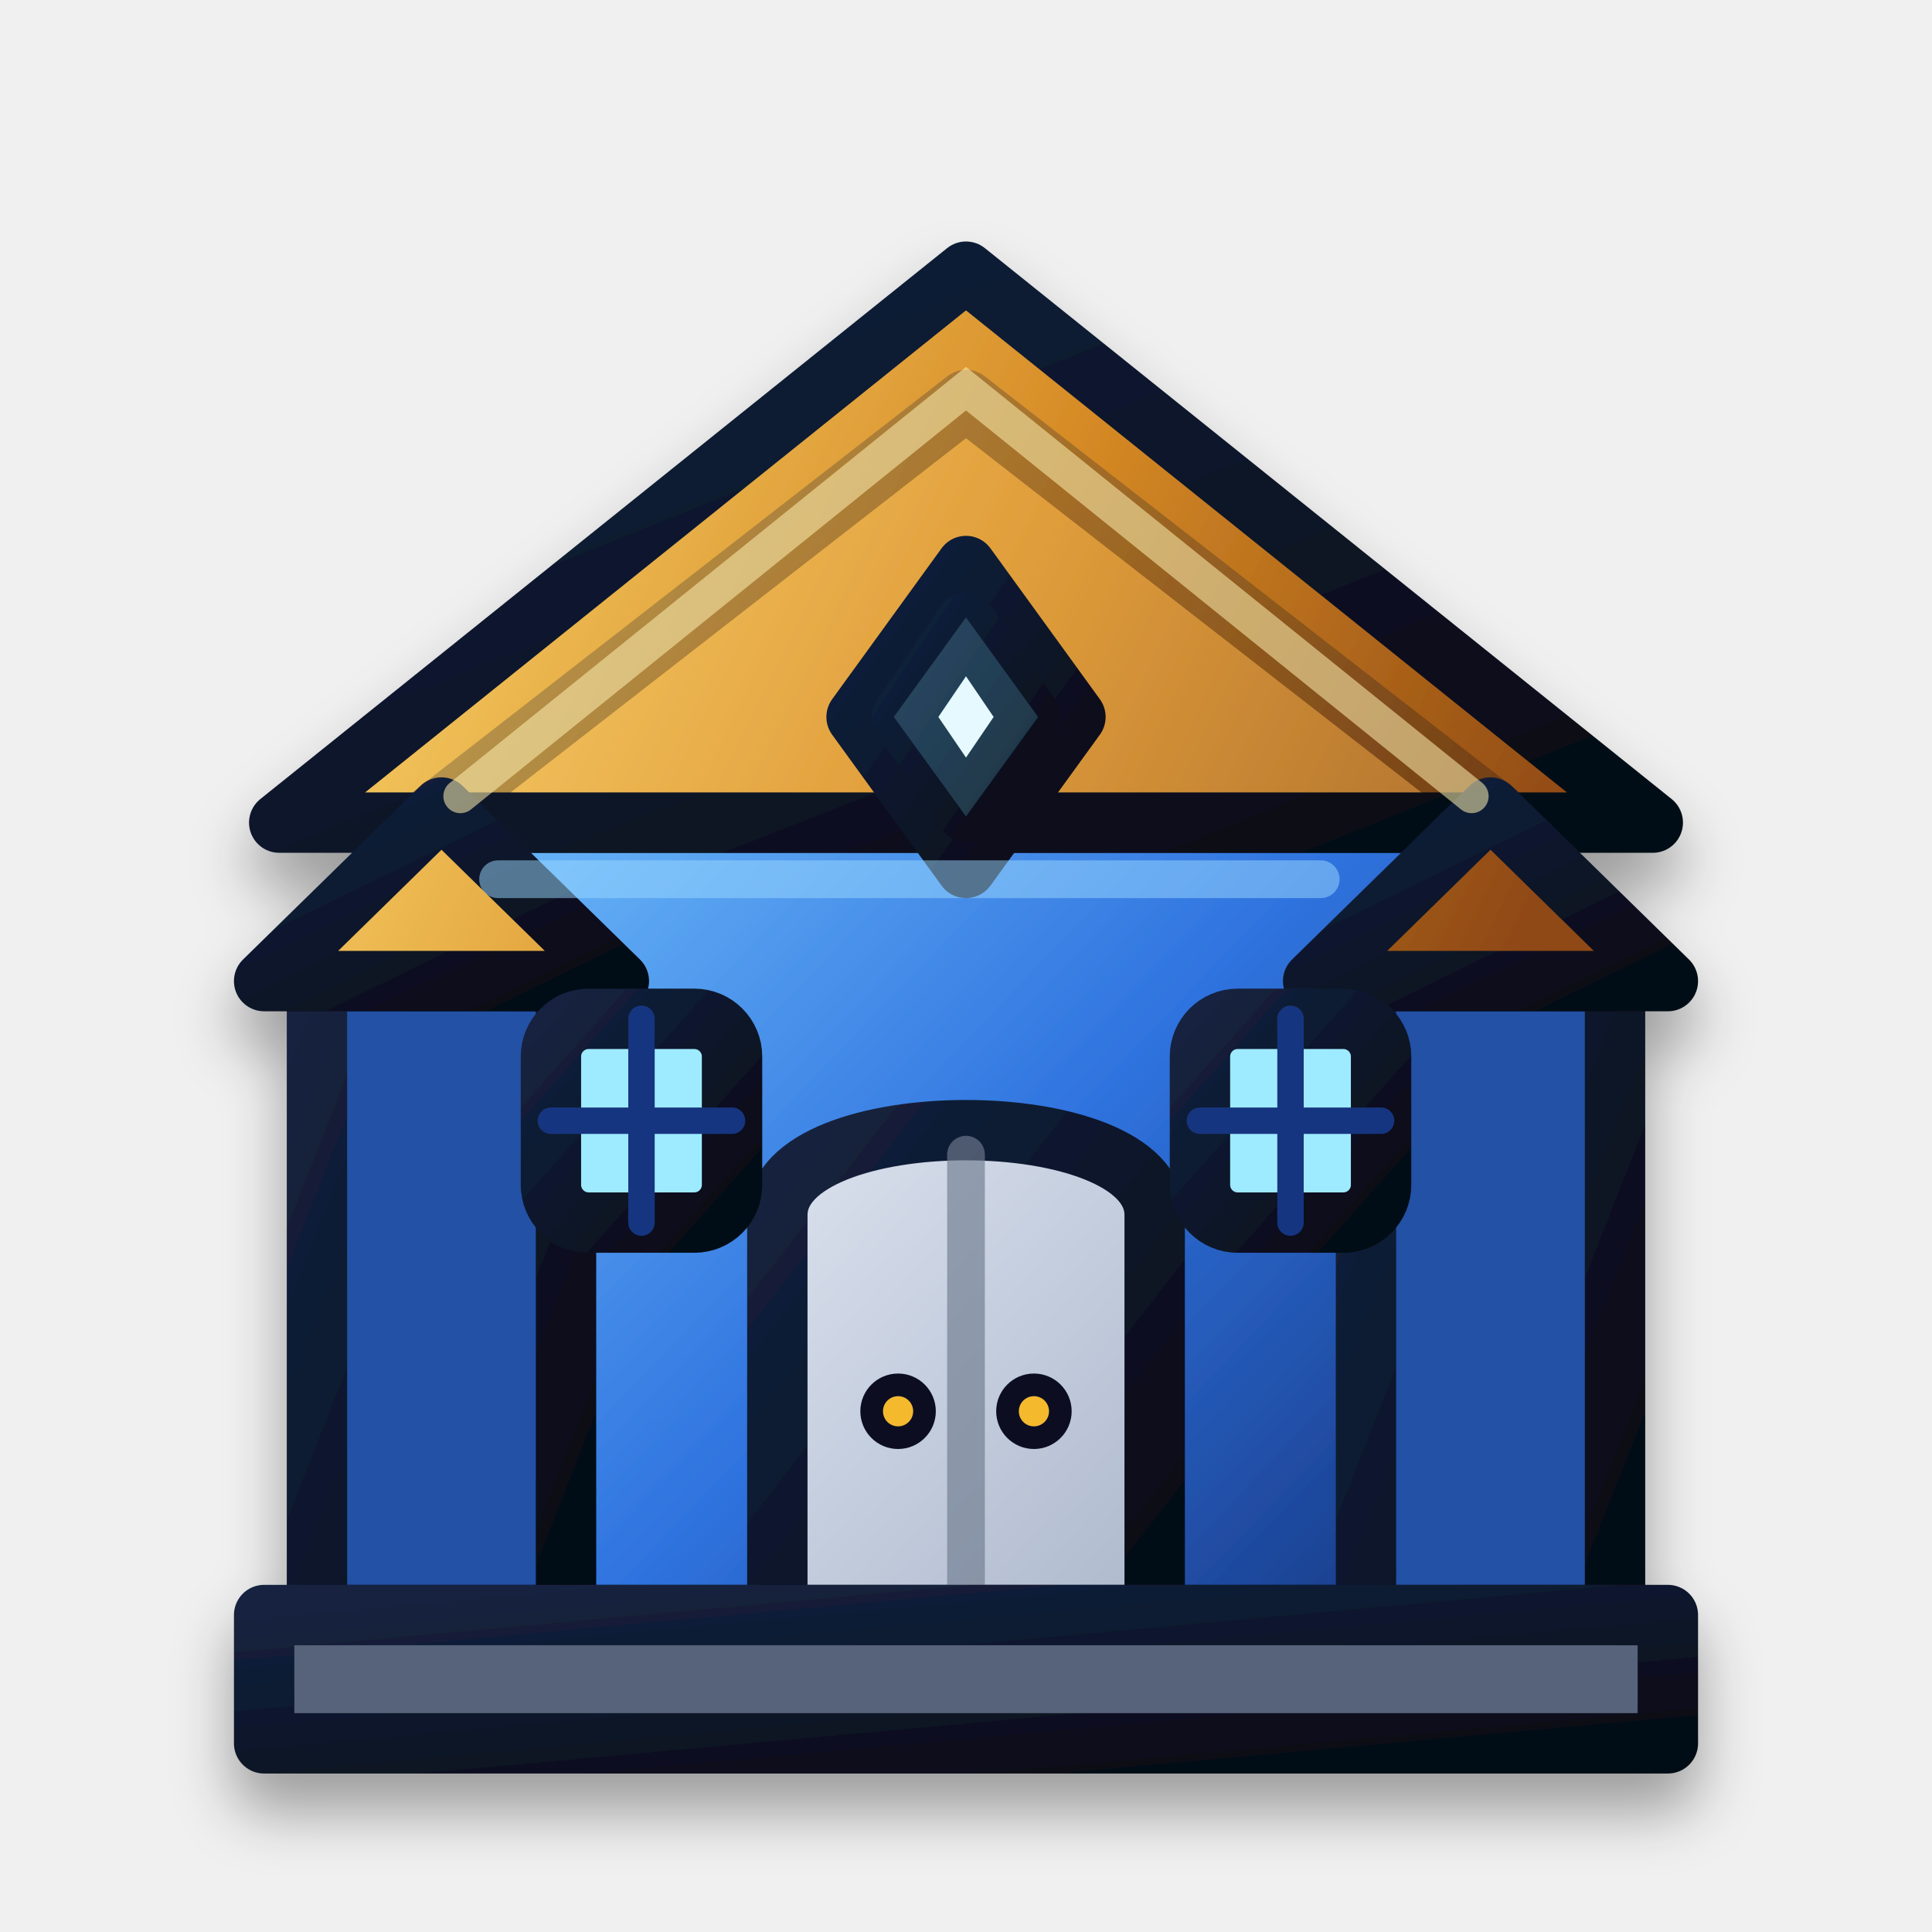
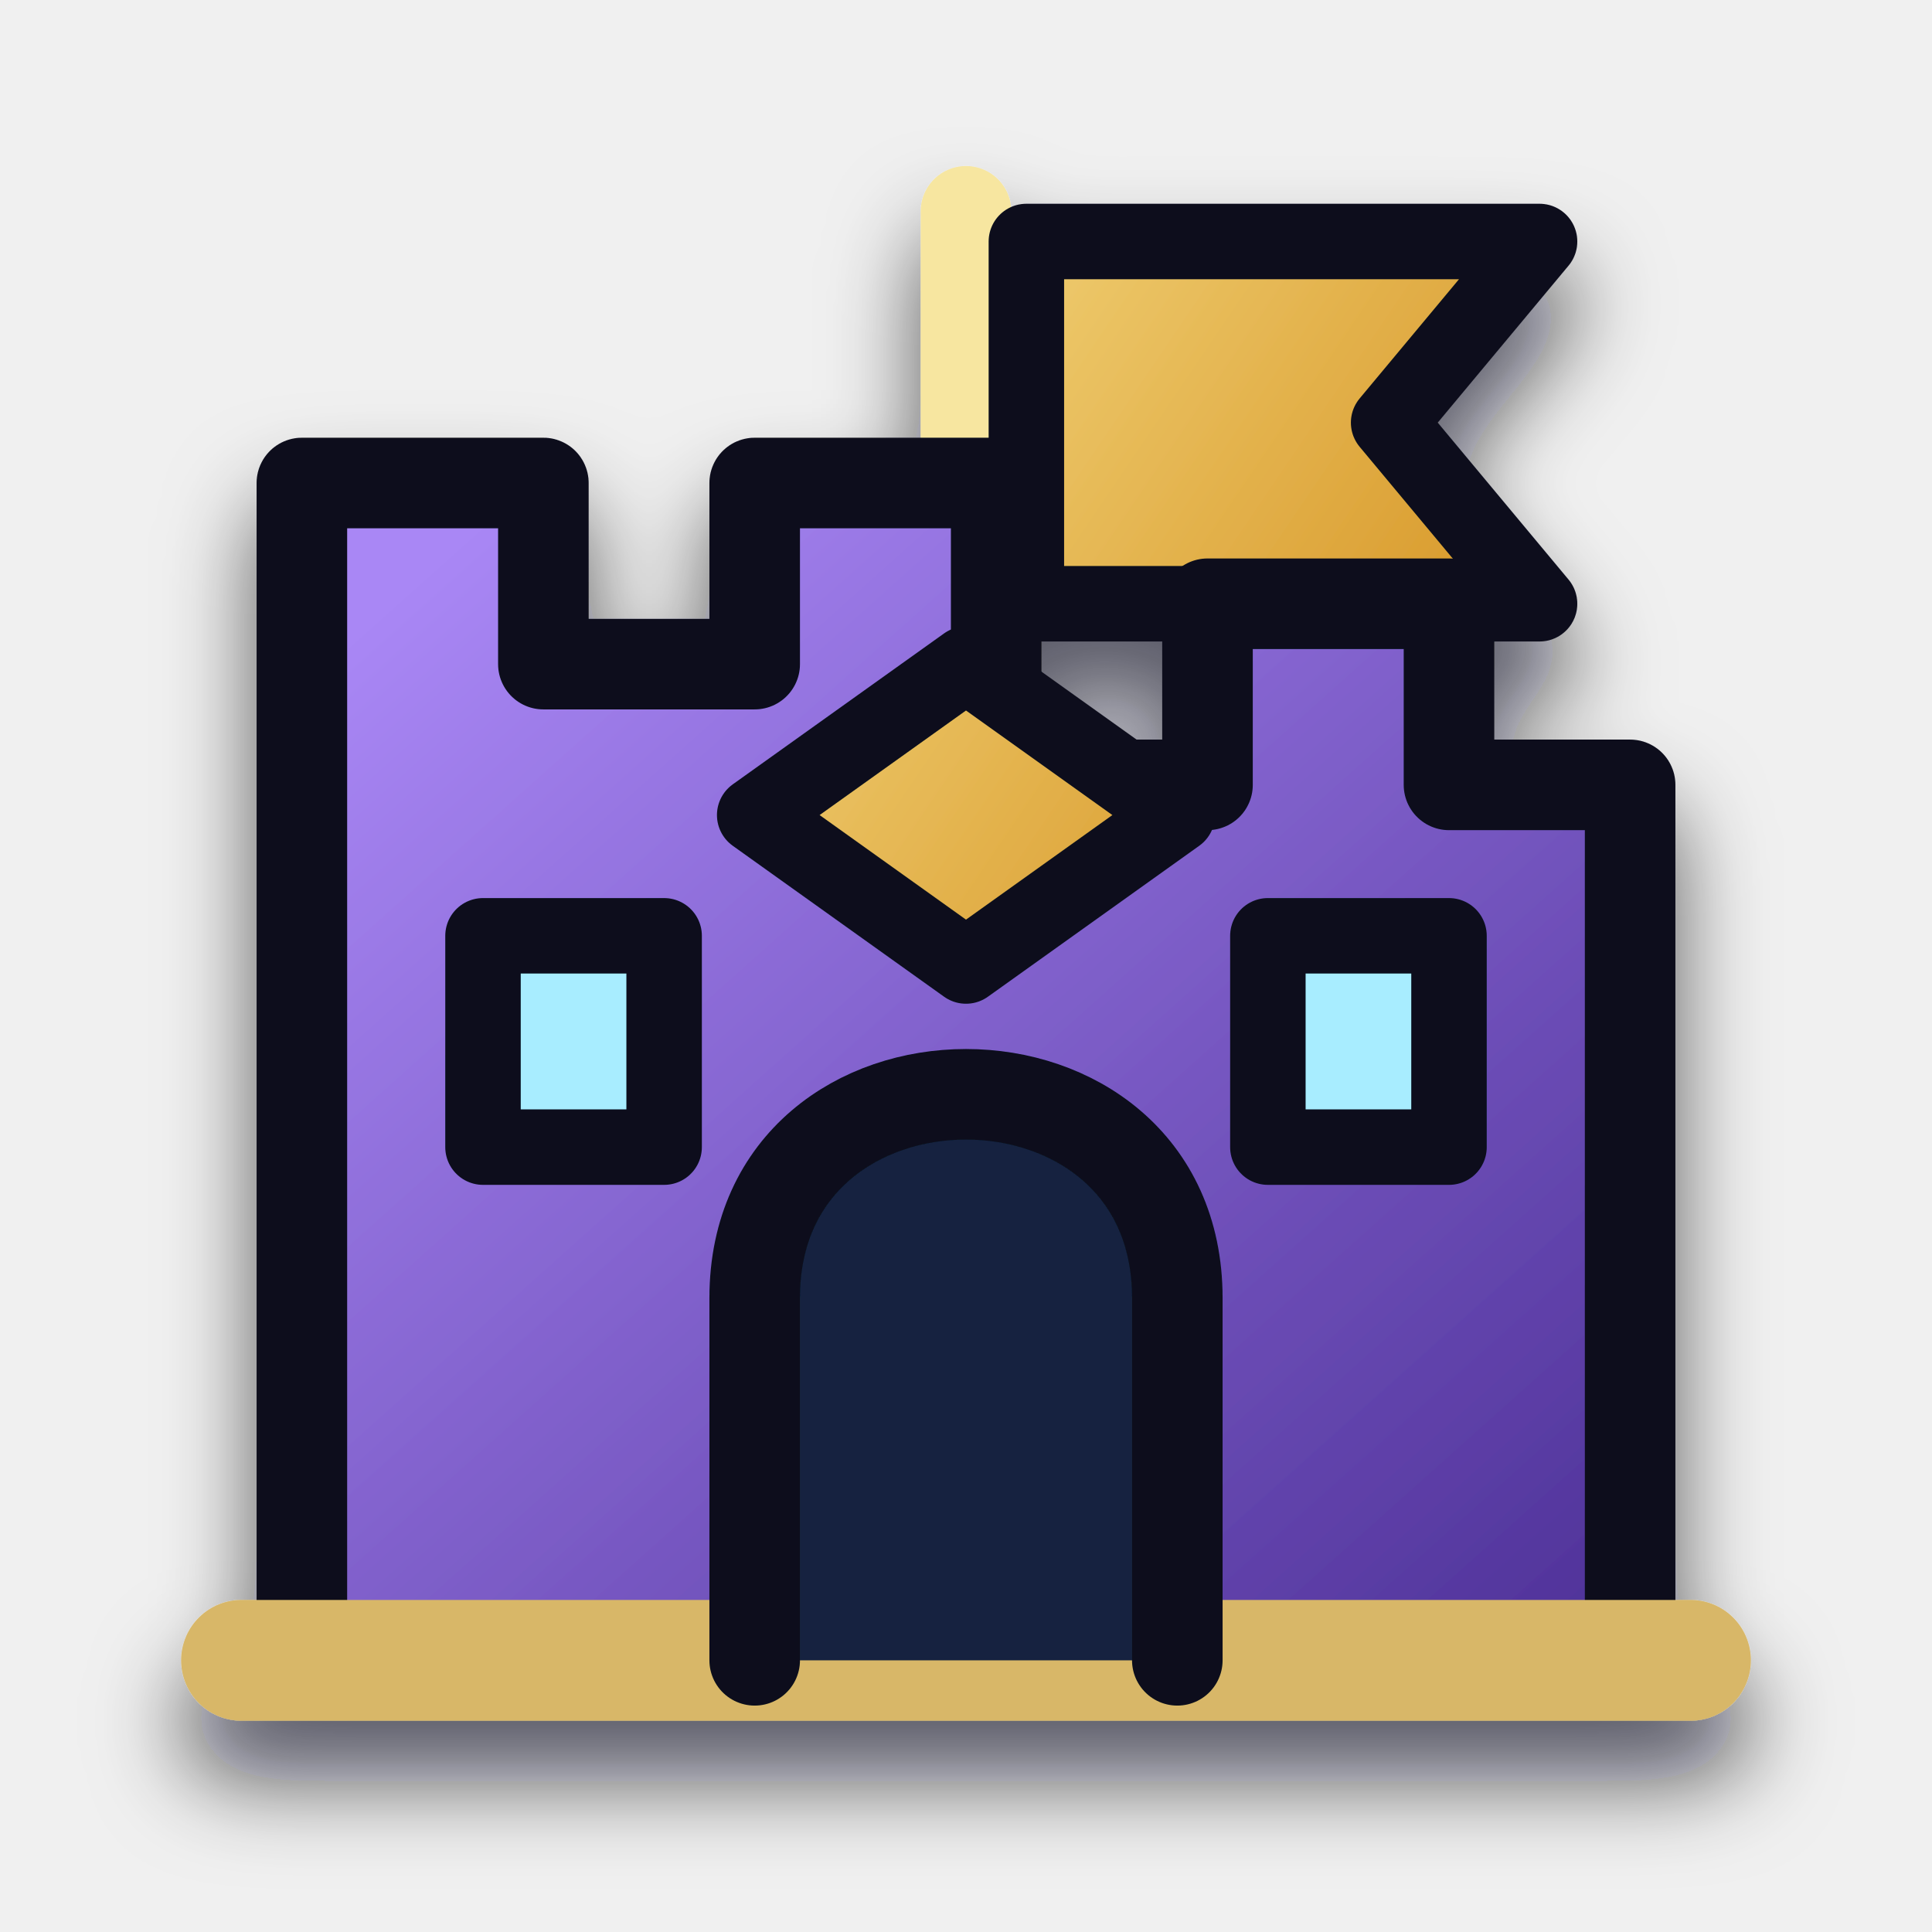
- <svg xmlns="http://www.w3.org/2000/svg" width="512" height="512" viewBox="0 0 512 512">
+ <svg xmlns="http://www.w3.org/2000/svg" width="64" height="64" viewBox="0 0 64 64" fill="none" role="img" aria-label="Guild hall">
  <defs>
-     <linearGradient id="roof" x1="90" y1="60" x2="420" y2="220" gradientUnits="userSpaceOnUse">
-       <stop offset="0%" stop-color="#ffdf75" />
-       <stop offset="55%" stop-color="#d68a25" />
-       <stop offset="100%" stop-color="#8e4812" />
+     <linearGradient id="guild-wall" x1="15" y1="18" x2="49" y2="56" gradientUnits="userSpaceOnUse">
+       <stop stop-color="#A987F5" />
+       <stop offset="1" stop-color="#51349B" />
    </linearGradient>
-     <linearGradient id="wall" x1="120" y1="170" x2="390" y2="430" gradientUnits="userSpaceOnUse">
-       <stop offset="0%" stop-color="#79c8ff" />
-       <stop offset="55%" stop-color="#2f73df" />
-       <stop offset="100%" stop-color="#173680" />
+     <linearGradient id="guild-gold" x1="16" y1="8" x2="44" y2="27" gradientUnits="userSpaceOnUse">
+       <stop stop-color="#FFF1A2" />
+       <stop offset="1" stop-color="#D99B2D" />
    </linearGradient>
-     <linearGradient id="stone" x1="140" y1="260" x2="360" y2="460" gradientUnits="userSpaceOnUse">
-       <stop offset="0%" stop-color="#f0f5ff" />
-       <stop offset="100%" stop-color="#9ca9bf" />
-     </linearGradient>
-     <linearGradient id="dark" x1="0" y1="0" x2="1" y2="1">
-       <stop offset="0%" stop-color="#14233f" />
-       <stop offset="100%" stop-color="#050914" />
-     </linearGradient>
-     <filter id="shadow" x="-20%" y="-20%" width="140%" height="140%">
-       <feDropShadow dx="0" dy="10" stdDeviation="8" flood-color="#000000" flood-opacity="0.35" />
+     <filter id="guild-shadow" x="-25%" y="-20%" width="150%" height="155%">
+       <feDropShadow dx="0" dy="2" stdDeviation="1.5" flood-color="#020813" flood-opacity="0.62" />
    </filter>
  </defs>
-   <g filter="url(#shadow)" stroke="url(#dark)" stroke-width="16" stroke-linejoin="round" stroke-linecap="round">
-     <path d="M118 218 H394 V428 H118 Z" fill="url(#wall)" />
-     <path d="M74 218 L256 72 L438 218 Z" fill="url(#roof)" />
-     <path d="M112 218 L256 106 L400 218 Z" fill="#ffd97a" opacity="0.25" />
-     <path d="M84 260 H150 V428 H84 Z" fill="#2451a6" />
-     <path d="M362 260 H428 V428 H362 Z" fill="#2451a6" />
-     <path d="M70 260 L117 214 L164 260 Z" fill="url(#roof)" />
-     <path d="M348 260 L395 214 L442 260 Z" fill="url(#roof)" />
-     <path d="M256 150 L285 190 L256 230 L227 190 Z" fill="#7be2ff" />
-     <path d="M256 165 L273 190 L256 215 L239 190 Z" fill="#ffffff" opacity="0.8" />
-     <path d="M206 428 V322 C206 292 306 292 306 322 V428 Z" fill="url(#stone)" />
-     <path d="M256 306 V428" stroke="#6e7b8f" stroke-width="10" opacity="0.65" />
-     <circle cx="238" cy="374" r="7" fill="#f5b92e" stroke="#071024" stroke-width="6" />
-     <circle cx="274" cy="374" r="7" fill="#f5b92e" stroke="#071024" stroke-width="6" />
-     <rect x="146" y="270" width="48" height="54" rx="10" fill="#9eeaff" />
-     <rect x="318" y="270" width="48" height="54" rx="10" fill="#9eeaff" />
-     <path d="M170 270 V324 M146 297 H194" stroke="#173680" stroke-width="7" />
-     <path d="M342 270 V324 M318 297 H366" stroke="#173680" stroke-width="7" />
-     <path d="M70 428 H442 V462 H70 Z" fill="#56647a" />
+   <g filter="url(#guild-shadow)" stroke="#07101D" stroke-linecap="round" stroke-linejoin="round">
+     <path d="M32 7V22" stroke="#F7E6A0" stroke-width="3" />
+     <path d="M34 8H51L46 14L51 20H34V8Z" fill="url(#guild-gold)" stroke-width="2.5" />
+     <path d="M10 24V16H18V22H25V16H33V26H40V20H48V26H54V55H10V24Z" fill="url(#guild-wall)" stroke-width="3" />
+     <path d="M8 55H56" stroke="#D8B767" stroke-width="4" />
+     <path d="M25 55V43C25 34 39 34 39 43V55" fill="#14233F" stroke-width="3" />
+     <path d="M16 31H22V38H16V31ZM42 31H48V38H42V31Z" fill="#A8EDFF" stroke-width="2.5" />
+     <path d="M25 27L32 22L39 27L32 32L25 27Z" fill="url(#guild-gold)" stroke-width="2.5" />
  </g>
-   <path d="M132 233 H350" fill="none" stroke="#9bd9ff" stroke-width="10" stroke-linecap="round" opacity="0.5" />
-   <path d="M122 211 L256 103 L390 211" fill="none" stroke="#fff0b0" stroke-width="9" stroke-linecap="round" opacity="0.55" />
</svg>
